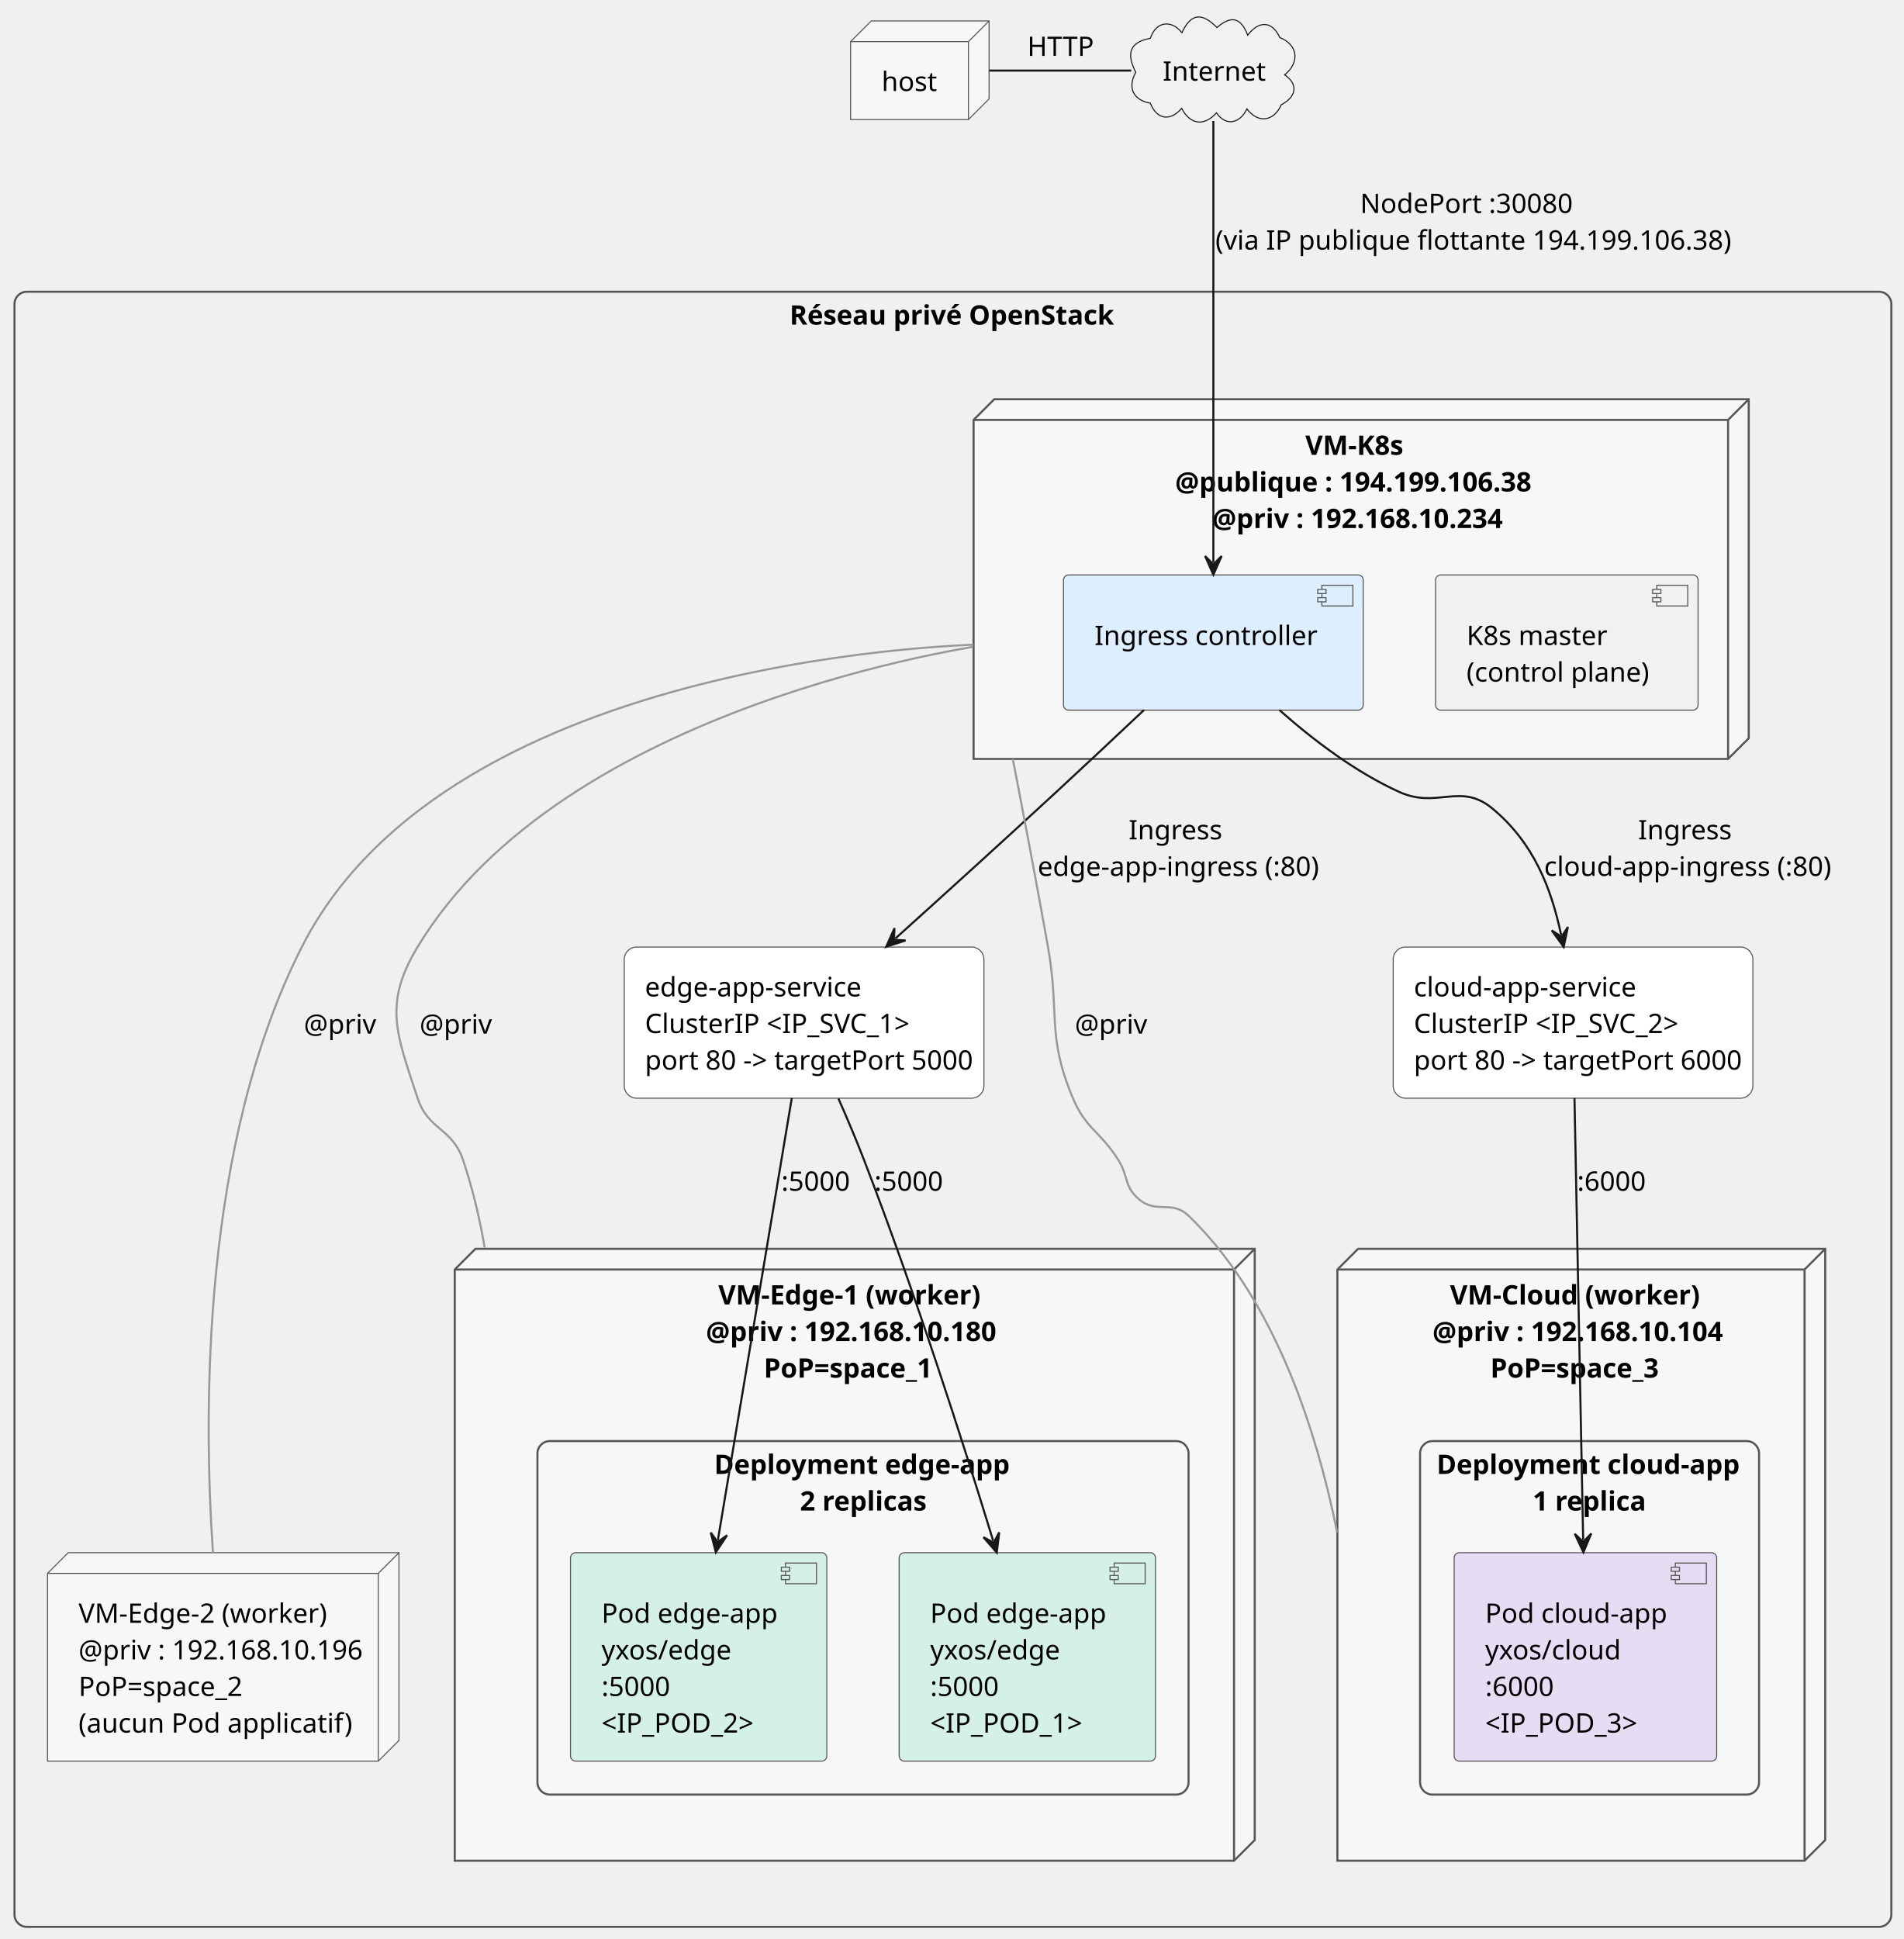
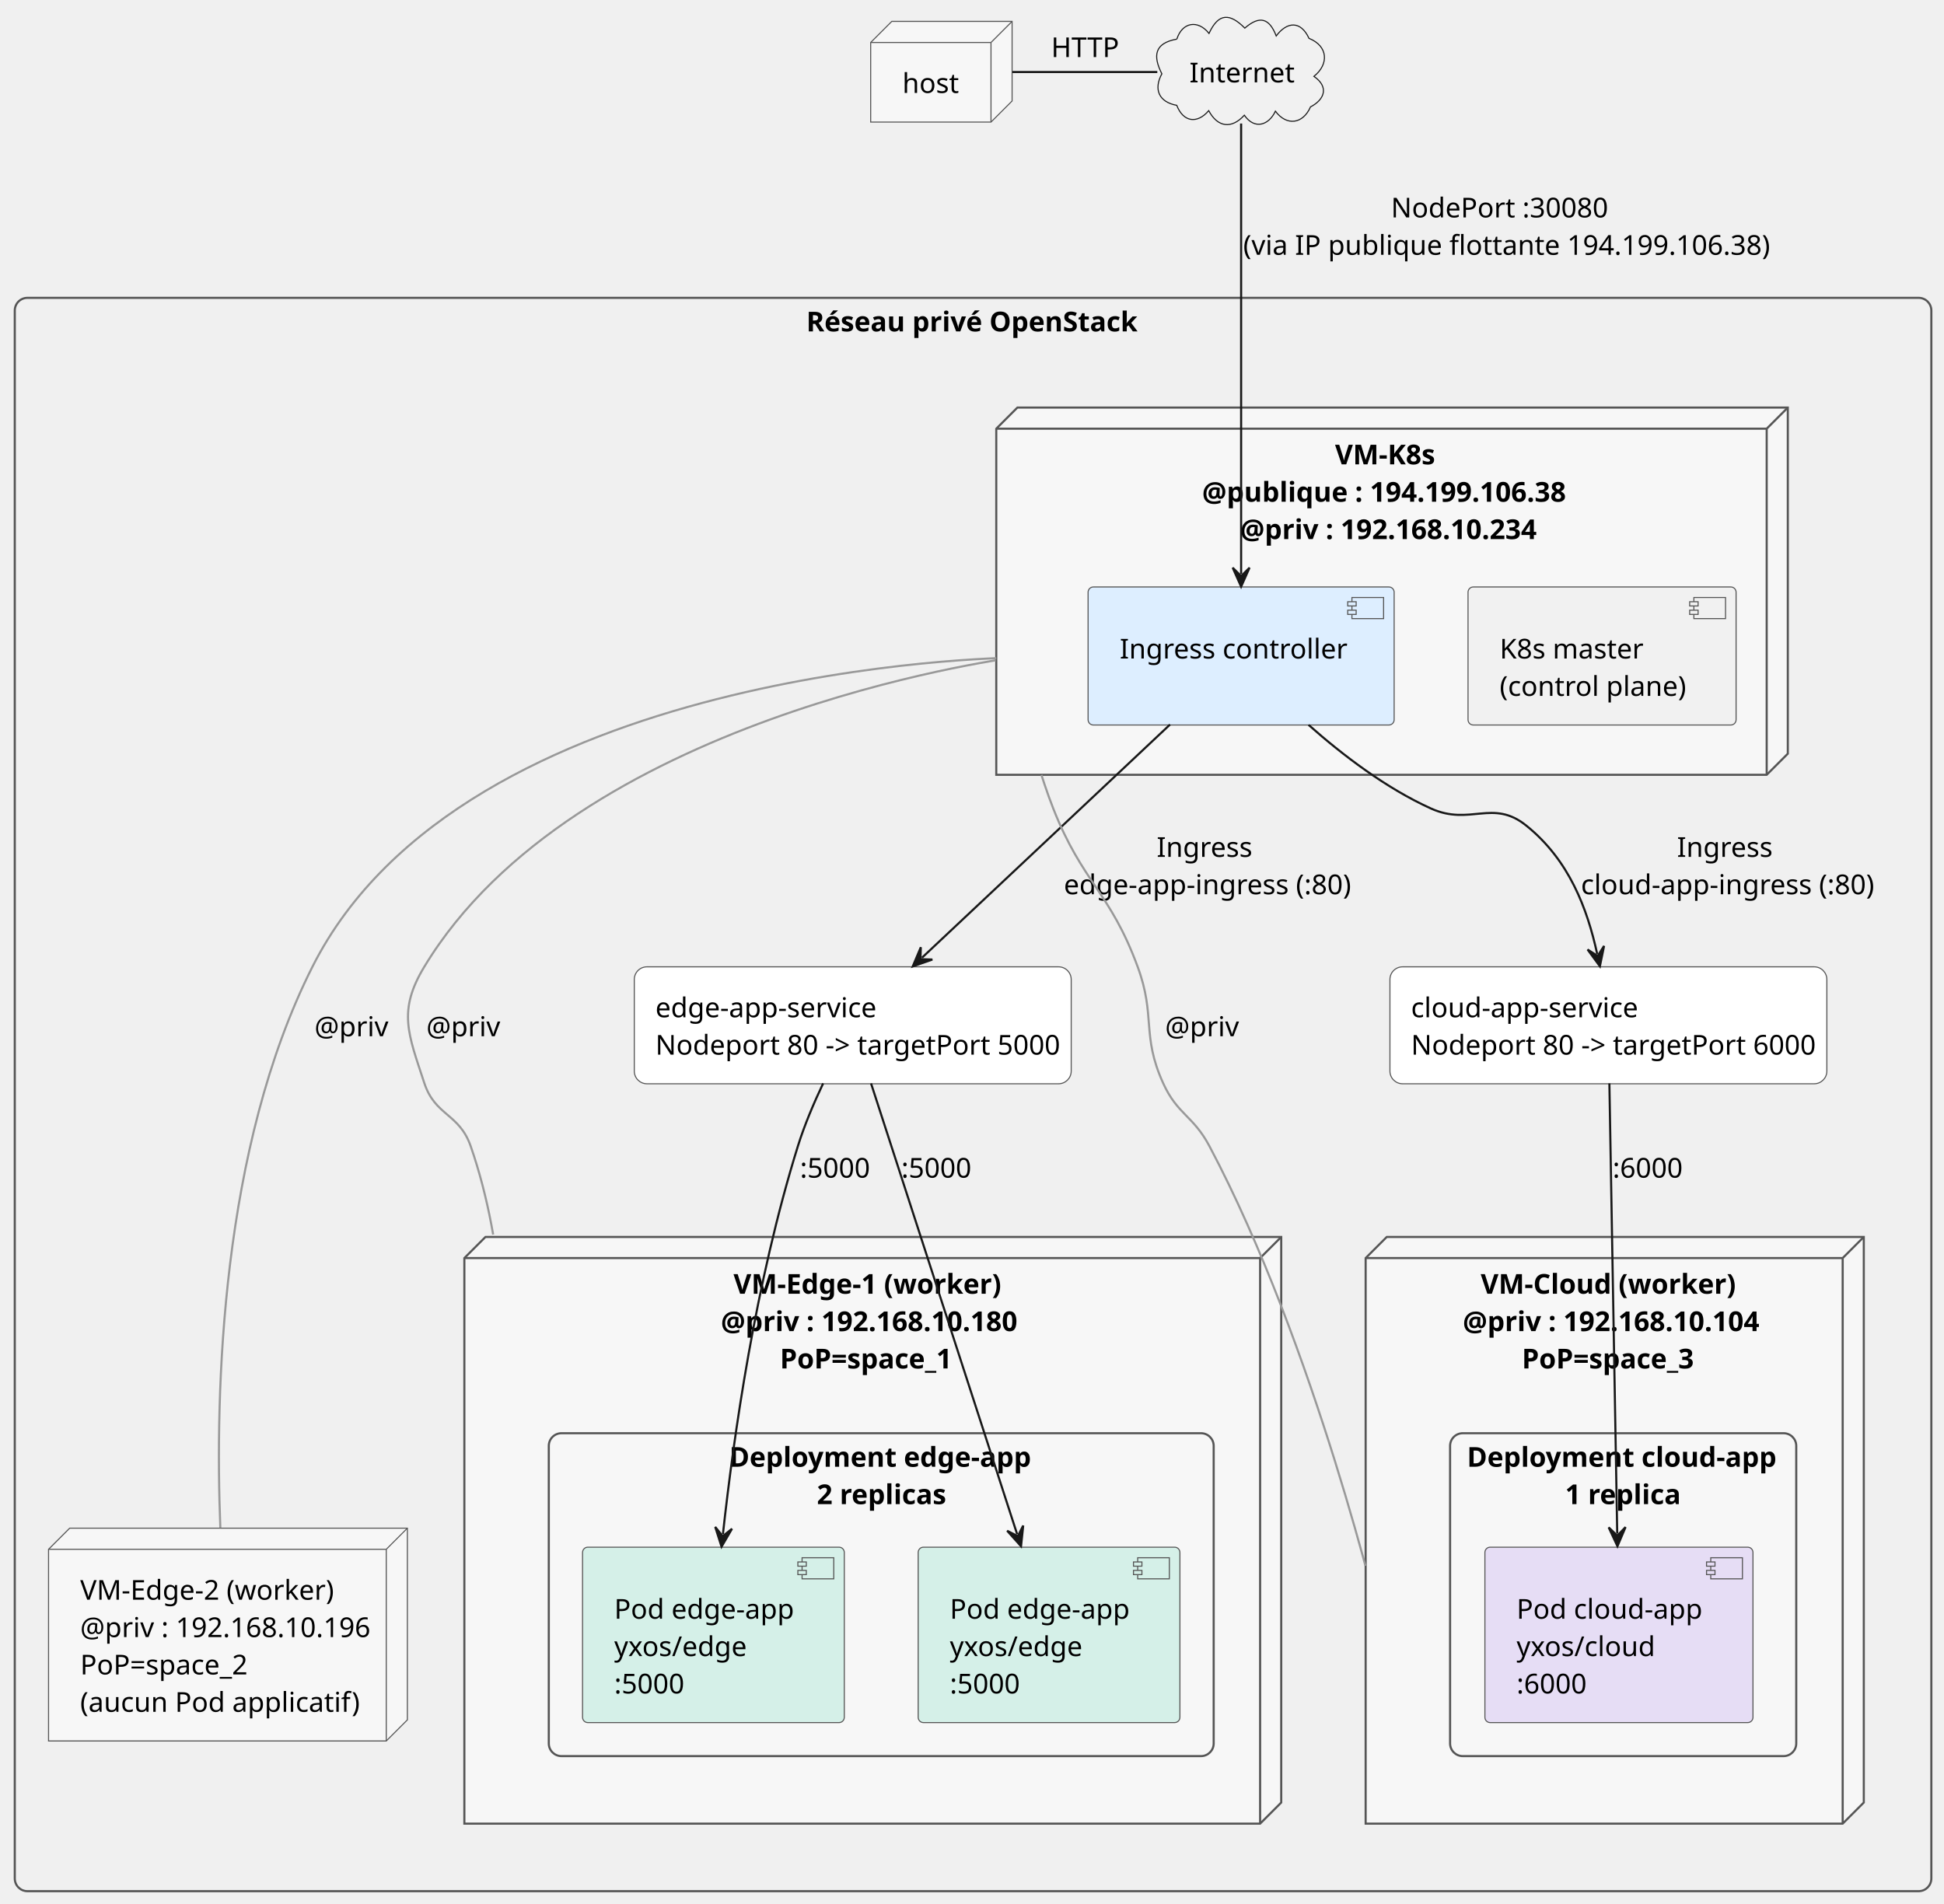
- <svg xmlns="http://www.w3.org/2000/svg" contentStyleType="text/css" height="938px" preserveAspectRatio="none" style="width:921px;height:938px;background:#FFFFFF;" version="1.1" viewBox="0 0 921 938" width="921px" zoomAndPan="magnify">
+ <svg xmlns="http://www.w3.org/2000/svg" contentStyleType="text/css" height="902px" preserveAspectRatio="none" style="width:921px;height:902px;background:#FFFFFF;" version="1.1" viewBox="0 0 921 902" width="921px" zoomAndPan="magnify">
  <defs />
  <g>
    <g id="cluster_privnet">
-       <rect fill="none" height="791" rx="6" ry="6" style="stroke:#555555;stroke-width:1.0;" width="908" x="7" y="141.133" />
+       <rect fill="none" height="755" rx="6" ry="6" style="stroke:#555555;stroke-width:1.0;" width="908" x="7" y="141.133" />
      <text fill="#000000" font-family="sans-serif" font-size="13" font-weight="bold" lengthAdjust="spacing" textLength="158" x="382" y="157.03">Réseau privé OpenStack</text>
    </g>
    <g id="cluster_k8s">
-       <polygon fill="#F7F7F7" points="471,203.133,481,193.133,846,193.133,846,357.133,836,367.133,471,367.133,471,203.133" style="stroke:#555555;stroke-width:1.0;" />
-       <line style="stroke:#555555;stroke-width:1.0;" x1="836" x2="846" y1="203.133" y2="193.133" />
-       <line style="stroke:#555555;stroke-width:1.0;" x1="471" x2="836" y1="203.133" y2="203.133" />
-       <line style="stroke:#555555;stroke-width:1.0;" x1="836" x2="836" y1="203.133" y2="367.133" />
-       <text fill="#000000" font-family="sans-serif" font-size="13" font-weight="bold" lengthAdjust="spacing" textLength="46" x="631.5" y="220.03">VM-K8s</text>
-       <text fill="#000000" font-family="sans-serif" font-size="13" font-weight="bold" lengthAdjust="spacing" textLength="169" x="568.5" y="237.736">@publique : 194.199.106.38</text>
-       <text fill="#000000" font-family="sans-serif" font-size="13" font-weight="bold" lengthAdjust="spacing" textLength="136" x="586.5" y="255.442">@priv : 192.168.10.234</text>
+       <polygon fill="#F7F7F7" points="472,203.133,482,193.133,847,193.133,847,357.133,837,367.133,472,367.133,472,203.133" style="stroke:#555555;stroke-width:1.0;" />
+       <line style="stroke:#555555;stroke-width:1.0;" x1="837" x2="847" y1="203.133" y2="193.133" />
+       <line style="stroke:#555555;stroke-width:1.0;" x1="472" x2="837" y1="203.133" y2="203.133" />
+       <line style="stroke:#555555;stroke-width:1.0;" x1="837" x2="837" y1="203.133" y2="367.133" />
+       <text fill="#000000" font-family="sans-serif" font-size="13" font-weight="bold" lengthAdjust="spacing" textLength="46" x="632.5" y="220.03">VM-K8s</text>
+       <text fill="#000000" font-family="sans-serif" font-size="13" font-weight="bold" lengthAdjust="spacing" textLength="169" x="569.5" y="237.736">@publique : 194.199.106.38</text>
+       <text fill="#000000" font-family="sans-serif" font-size="13" font-weight="bold" lengthAdjust="spacing" textLength="136" x="587.5" y="255.442">@priv : 192.168.10.234</text>
    </g>
    <g id="cluster_e1">
-       <polygon fill="#F7F7F7" points="220,614.133,230,604.133,607,604.133,607,890.133,597,900.133,220,900.133,220,614.133" style="stroke:#555555;stroke-width:1.0;" />
-       <line style="stroke:#555555;stroke-width:1.0;" x1="597" x2="607" y1="614.133" y2="604.133" />
-       <line style="stroke:#555555;stroke-width:1.0;" x1="220" x2="597" y1="614.133" y2="614.133" />
-       <line style="stroke:#555555;stroke-width:1.0;" x1="597" x2="597" y1="614.133" y2="900.133" />
-       <text fill="#000000" font-family="sans-serif" font-size="13" font-weight="bold" lengthAdjust="spacing" textLength="124" x="347.5" y="631.03">VM-Edge-1 (worker)</text>
-       <text fill="#000000" font-family="sans-serif" font-size="13" font-weight="bold" lengthAdjust="spacing" textLength="136" x="341.5" y="648.736">@priv : 192.168.10.180</text>
-       <text fill="#000000" font-family="sans-serif" font-size="13" font-weight="bold" lengthAdjust="spacing" textLength="80" x="369.5" y="666.442">PoP=space_1</text>
+       <polygon fill="#F7F7F7" points="220,596.133,230,586.133,607,586.133,607,854.133,597,864.133,220,864.133,220,596.133" style="stroke:#555555;stroke-width:1.0;" />
+       <line style="stroke:#555555;stroke-width:1.0;" x1="597" x2="607" y1="596.133" y2="586.133" />
+       <line style="stroke:#555555;stroke-width:1.0;" x1="220" x2="597" y1="596.133" y2="596.133" />
+       <line style="stroke:#555555;stroke-width:1.0;" x1="597" x2="597" y1="596.133" y2="864.133" />
+       <text fill="#000000" font-family="sans-serif" font-size="13" font-weight="bold" lengthAdjust="spacing" textLength="124" x="347.5" y="613.03">VM-Edge-1 (worker)</text>
+       <text fill="#000000" font-family="sans-serif" font-size="13" font-weight="bold" lengthAdjust="spacing" textLength="136" x="341.5" y="630.736">@priv : 192.168.10.180</text>
+       <text fill="#000000" font-family="sans-serif" font-size="13" font-weight="bold" lengthAdjust="spacing" textLength="80" x="369.5" y="648.442">PoP=space_1</text>
    </g>
    <g id="cluster_dep_edge">
-       <rect fill="none" height="171" rx="6" ry="6" style="stroke:#555555;stroke-width:1.0;" width="315" x="260" y="697.133" />
-       <text fill="#000000" font-family="sans-serif" font-size="13" font-weight="bold" lengthAdjust="spacing" textLength="144" x="345.5" y="713.03">Deployment edge-app</text>
-       <text fill="#000000" font-family="sans-serif" font-size="13" font-weight="bold" lengthAdjust="spacing" textLength="61" x="387" y="730.736">2 replicas</text>
+       <rect fill="none" height="153" rx="6" ry="6" style="stroke:#555555;stroke-width:1.0;" width="315" x="260" y="679.133" />
+       <text fill="#000000" font-family="sans-serif" font-size="13" font-weight="bold" lengthAdjust="spacing" textLength="144" x="345.5" y="695.03">Deployment edge-app</text>
+       <text fill="#000000" font-family="sans-serif" font-size="13" font-weight="bold" lengthAdjust="spacing" textLength="61" x="387" y="712.736">2 replicas</text>
    </g>
    <g id="cluster_cl">
-       <polygon fill="#F7F7F7" points="647,614.133,657,604.133,883,604.133,883,890.133,873,900.133,647,900.133,647,614.133" style="stroke:#555555;stroke-width:1.0;" />
-       <line style="stroke:#555555;stroke-width:1.0;" x1="873" x2="883" y1="614.133" y2="604.133" />
-       <line style="stroke:#555555;stroke-width:1.0;" x1="647" x2="873" y1="614.133" y2="614.133" />
-       <line style="stroke:#555555;stroke-width:1.0;" x1="873" x2="873" y1="614.133" y2="900.133" />
-       <text fill="#000000" font-family="sans-serif" font-size="13" font-weight="bold" lengthAdjust="spacing" textLength="119" x="701.5" y="631.03">VM-Cloud (worker)</text>
-       <text fill="#000000" font-family="sans-serif" font-size="13" font-weight="bold" lengthAdjust="spacing" textLength="136" x="693" y="648.736">@priv : 192.168.10.104</text>
-       <text fill="#000000" font-family="sans-serif" font-size="13" font-weight="bold" lengthAdjust="spacing" textLength="80" x="721" y="666.442">PoP=space_3</text>
+       <polygon fill="#F7F7F7" points="647,596.133,657,586.133,883,586.133,883,854.133,873,864.133,647,864.133,647,596.133" style="stroke:#555555;stroke-width:1.0;" />
+       <line style="stroke:#555555;stroke-width:1.0;" x1="873" x2="883" y1="596.133" y2="586.133" />
+       <line style="stroke:#555555;stroke-width:1.0;" x1="647" x2="873" y1="596.133" y2="596.133" />
+       <line style="stroke:#555555;stroke-width:1.0;" x1="873" x2="873" y1="596.133" y2="864.133" />
+       <text fill="#000000" font-family="sans-serif" font-size="13" font-weight="bold" lengthAdjust="spacing" textLength="119" x="701.5" y="613.03">VM-Cloud (worker)</text>
+       <text fill="#000000" font-family="sans-serif" font-size="13" font-weight="bold" lengthAdjust="spacing" textLength="136" x="693" y="630.736">@priv : 192.168.10.104</text>
+       <text fill="#000000" font-family="sans-serif" font-size="13" font-weight="bold" lengthAdjust="spacing" textLength="80" x="721" y="648.442">PoP=space_3</text>
    </g>
    <g id="cluster_dep_cloud">
-       <rect fill="none" height="171" rx="6" ry="6" style="stroke:#555555;stroke-width:1.0;" width="164" x="687" y="697.133" />
-       <text fill="#000000" font-family="sans-serif" font-size="13" font-weight="bold" lengthAdjust="spacing" textLength="148" x="695" y="713.03">Deployment cloud-app</text>
-       <text fill="#000000" font-family="sans-serif" font-size="13" font-weight="bold" lengthAdjust="spacing" textLength="55" x="741.5" y="730.736">1 replica</text>
+       <rect fill="none" height="153" rx="6" ry="6" style="stroke:#555555;stroke-width:1.0;" width="164" x="687" y="679.133" />
+       <text fill="#000000" font-family="sans-serif" font-size="13" font-weight="bold" lengthAdjust="spacing" textLength="148" x="695" y="695.03">Deployment cloud-app</text>
+       <text fill="#000000" font-family="sans-serif" font-size="13" font-weight="bold" lengthAdjust="spacing" textLength="55" x="741.5" y="712.736">1 replica</text>
    </g>
    <g id="elem_svc_edge">
-       <rect fill="#FFFFFF" height="73.118" rx="6" ry="6" style="stroke:#555555;stroke-width:0.5;" width="174" x="302" y="458.133" />
-       <text fill="#000000" font-family="sans-serif" font-size="13" lengthAdjust="spacing" textLength="102" x="312" y="482.03">edge-app-service</text>
-       <text fill="#000000" font-family="sans-serif" font-size="13" lengthAdjust="spacing" textLength="125" x="312" y="499.736">ClusterIP &lt;IP_SVC_1&gt;</text>
-       <text fill="#000000" font-family="sans-serif" font-size="13" lengthAdjust="spacing" textLength="154" x="312" y="517.442">port 80 -&gt; targetPort 5000</text>
+       <rect fill="#FFFFFF" height="55.412" rx="6" ry="6" style="stroke:#555555;stroke-width:0.5;" width="207" x="300.5" y="458.133" />
+       <text fill="#000000" font-family="sans-serif" font-size="13" lengthAdjust="spacing" textLength="102" x="310.5" y="482.03">edge-app-service</text>
+       <text fill="#000000" font-family="sans-serif" font-size="13" lengthAdjust="spacing" textLength="187" x="310.5" y="499.736">Nodeport 80 -&gt; targetPort 5000</text>
    </g>
    <g id="elem_svc_cloud">
-       <rect fill="#FFFFFF" height="73.118" rx="6" ry="6" style="stroke:#555555;stroke-width:0.5;" width="174" x="674" y="458.133" />
-       <text fill="#000000" font-family="sans-serif" font-size="13" lengthAdjust="spacing" textLength="105" x="684" y="482.03">cloud-app-service</text>
-       <text fill="#000000" font-family="sans-serif" font-size="13" lengthAdjust="spacing" textLength="125" x="684" y="499.736">ClusterIP &lt;IP_SVC_2&gt;</text>
-       <text fill="#000000" font-family="sans-serif" font-size="13" lengthAdjust="spacing" textLength="154" x="684" y="517.442">port 80 -&gt; targetPort 6000</text>
+       <rect fill="#FFFFFF" height="55.412" rx="6" ry="6" style="stroke:#555555;stroke-width:0.5;" width="207" x="658.5" y="458.133" />
+       <text fill="#000000" font-family="sans-serif" font-size="13" lengthAdjust="spacing" textLength="105" x="668.5" y="482.03">cloud-app-service</text>
+       <text fill="#000000" font-family="sans-serif" font-size="13" lengthAdjust="spacing" textLength="187" x="668.5" y="499.736">Nodeport 80 -&gt; targetPort 6000</text>
    </g>
    <g id="elem_e2">
-       <polygon fill="#F7F7F7" points="23,761.133,33,751.133,193,751.133,193,841.957,183,851.957,23,851.957,23,761.133" style="stroke:#555555;stroke-width:0.5;" />
-       <line style="stroke:#555555;stroke-width:0.5;" x1="183" x2="193" y1="761.133" y2="751.133" />
-       <line style="stroke:#555555;stroke-width:0.5;" x1="23" x2="183" y1="761.133" y2="761.133" />
-       <line style="stroke:#555555;stroke-width:0.5;" x1="183" x2="183" y1="761.133" y2="851.957" />
-       <text fill="#000000" font-family="sans-serif" font-size="13" lengthAdjust="spacing" textLength="118" x="38" y="785.03">VM-Edge-2 (worker)</text>
-       <text fill="#000000" font-family="sans-serif" font-size="13" lengthAdjust="spacing" textLength="130" x="38" y="802.736">@priv : 192.168.10.196</text>
-       <text fill="#000000" font-family="sans-serif" font-size="13" lengthAdjust="spacing" textLength="78" x="38" y="820.442">PoP=space_2</text>
-       <text fill="#000000" font-family="sans-serif" font-size="13" lengthAdjust="spacing" textLength="129" x="38" y="838.148">(aucun Pod applicatif)</text>
+       <polygon fill="#F7F7F7" points="23,734.133,33,724.133,193,724.133,193,814.957,183,824.957,23,824.957,23,734.133" style="stroke:#555555;stroke-width:0.5;" />
+       <line style="stroke:#555555;stroke-width:0.5;" x1="183" x2="193" y1="734.133" y2="724.133" />
+       <line style="stroke:#555555;stroke-width:0.5;" x1="23" x2="183" y1="734.133" y2="734.133" />
+       <line style="stroke:#555555;stroke-width:0.5;" x1="183" x2="183" y1="734.133" y2="824.957" />
+       <text fill="#000000" font-family="sans-serif" font-size="13" lengthAdjust="spacing" textLength="118" x="38" y="758.03">VM-Edge-2 (worker)</text>
+       <text fill="#000000" font-family="sans-serif" font-size="13" lengthAdjust="spacing" textLength="130" x="38" y="775.736">@priv : 192.168.10.196</text>
+       <text fill="#000000" font-family="sans-serif" font-size="13" lengthAdjust="spacing" textLength="78" x="38" y="793.442">PoP=space_2</text>
+       <text fill="#000000" font-family="sans-serif" font-size="13" lengthAdjust="spacing" textLength="129" x="38" y="811.148">(aucun Pod applicatif)</text>
    </g>
    <g id="elem_master">
-       <rect fill="#F1F1F1" height="65.412" rx="2.5" ry="2.5" style="stroke:#555555;stroke-width:0.5;" width="127" x="694.5" y="278.133" />
-       <rect fill="#F1F1F1" height="10" style="stroke:#555555;stroke-width:0.5;" width="15" x="801.5" y="283.133" />
-       <rect fill="#F1F1F1" height="2" style="stroke:#555555;stroke-width:0.5;" width="4" x="799.5" y="285.133" />
-       <rect fill="#F1F1F1" height="2" style="stroke:#555555;stroke-width:0.5;" width="4" x="799.5" y="289.133" />
-       <text fill="#000000" font-family="sans-serif" font-size="13" lengthAdjust="spacing" textLength="66" x="709.5" y="312.03">K8s master</text>
-       <text fill="#000000" font-family="sans-serif" font-size="13" lengthAdjust="spacing" textLength="87" x="709.5" y="329.736">(control plane)</text>
+       <rect fill="#F1F1F1" height="65.412" rx="2.5" ry="2.5" style="stroke:#555555;stroke-width:0.5;" width="127" x="695.5" y="278.133" />
+       <rect fill="#F1F1F1" height="10" style="stroke:#555555;stroke-width:0.5;" width="15" x="802.5" y="283.133" />
+       <rect fill="#F1F1F1" height="2" style="stroke:#555555;stroke-width:0.5;" width="4" x="800.5" y="285.133" />
+       <rect fill="#F1F1F1" height="2" style="stroke:#555555;stroke-width:0.5;" width="4" x="800.5" y="289.133" />
+       <text fill="#000000" font-family="sans-serif" font-size="13" lengthAdjust="spacing" textLength="66" x="710.5" y="312.03">K8s master</text>
+       <text fill="#000000" font-family="sans-serif" font-size="13" lengthAdjust="spacing" textLength="87" x="710.5" y="329.736">(control plane)</text>
    </g>
    <g id="elem_traefik">
-       <rect fill="#DDEEFF" height="65.412" rx="2.5" ry="2.5" style="stroke:#555555;stroke-width:0.5;" width="145" x="514.5" y="278.133" />
-       <rect fill="#DDEEFF" height="10" style="stroke:#555555;stroke-width:0.5;" width="15" x="639.5" y="283.133" />
-       <rect fill="#DDEEFF" height="2" style="stroke:#555555;stroke-width:0.5;" width="4" x="637.5" y="285.133" />
-       <rect fill="#DDEEFF" height="2" style="stroke:#555555;stroke-width:0.5;" width="4" x="637.5" y="289.133" />
-       <text fill="#000000" font-family="sans-serif" font-size="13" lengthAdjust="spacing" textLength="105" x="529.5" y="312.03">Ingress controller</text>
-       <text fill="#000000" font-family="sans-serif" font-size="13" lengthAdjust="spacing" textLength="3" x="529.5" y="329.736"> </text>
+       <rect fill="#DDEEFF" height="65.412" rx="2.5" ry="2.5" style="stroke:#555555;stroke-width:0.5;" width="145" x="515.5" y="278.133" />
+       <rect fill="#DDEEFF" height="10" style="stroke:#555555;stroke-width:0.5;" width="15" x="640.5" y="283.133" />
+       <rect fill="#DDEEFF" height="2" style="stroke:#555555;stroke-width:0.5;" width="4" x="638.5" y="285.133" />
+       <rect fill="#DDEEFF" height="2" style="stroke:#555555;stroke-width:0.5;" width="4" x="638.5" y="289.133" />
+       <text fill="#000000" font-family="sans-serif" font-size="13" lengthAdjust="spacing" textLength="105" x="530.5" y="312.03">Ingress controller</text>
+       <text fill="#000000" font-family="sans-serif" font-size="13" lengthAdjust="spacing" textLength="3" x="530.5" y="329.736"> </text>
    </g>
    <g id="elem_pod_e1">
-       <rect fill="#D5F0E8" height="100.824" rx="2.5" ry="2.5" style="stroke:#555555;stroke-width:0.5;" width="124" x="435" y="751.133" />
-       <rect fill="#D5F0E8" height="10" style="stroke:#555555;stroke-width:0.5;" width="15" x="539" y="756.133" />
-       <rect fill="#D5F0E8" height="2" style="stroke:#555555;stroke-width:0.5;" width="4" x="537" y="758.133" />
-       <rect fill="#D5F0E8" height="2" style="stroke:#555555;stroke-width:0.5;" width="4" x="537" y="762.133" />
-       <text fill="#000000" font-family="sans-serif" font-size="13" lengthAdjust="spacing" textLength="84" x="450" y="785.03">Pod edge-app</text>
-       <text fill="#000000" font-family="sans-serif" font-size="13" lengthAdjust="spacing" textLength="63" x="450" y="802.736">yxos/edge</text>
-       <text fill="#000000" font-family="sans-serif" font-size="13" lengthAdjust="spacing" textLength="31" x="450" y="820.442">:5000</text>
-       <text fill="#000000" font-family="sans-serif" font-size="13" lengthAdjust="spacing" textLength="72" x="450" y="838.148">&lt;IP_POD_1&gt;</text>
+       <rect fill="#D5F0E8" height="83.118" rx="2.5" ry="2.5" style="stroke:#555555;stroke-width:0.5;" width="124" x="435" y="733.133" />
+       <rect fill="#D5F0E8" height="10" style="stroke:#555555;stroke-width:0.5;" width="15" x="539" y="738.133" />
+       <rect fill="#D5F0E8" height="2" style="stroke:#555555;stroke-width:0.5;" width="4" x="537" y="740.133" />
+       <rect fill="#D5F0E8" height="2" style="stroke:#555555;stroke-width:0.5;" width="4" x="537" y="744.133" />
+       <text fill="#000000" font-family="sans-serif" font-size="13" lengthAdjust="spacing" textLength="84" x="450" y="767.03">Pod edge-app</text>
+       <text fill="#000000" font-family="sans-serif" font-size="13" lengthAdjust="spacing" textLength="63" x="450" y="784.736">yxos/edge</text>
+       <text fill="#000000" font-family="sans-serif" font-size="13" lengthAdjust="spacing" textLength="31" x="450" y="802.442">:5000</text>
    </g>
    <g id="elem_pod_e2">
-       <rect fill="#D5F0E8" height="100.824" rx="2.5" ry="2.5" style="stroke:#555555;stroke-width:0.5;" width="124" x="276" y="751.133" />
-       <rect fill="#D5F0E8" height="10" style="stroke:#555555;stroke-width:0.5;" width="15" x="380" y="756.133" />
-       <rect fill="#D5F0E8" height="2" style="stroke:#555555;stroke-width:0.5;" width="4" x="378" y="758.133" />
-       <rect fill="#D5F0E8" height="2" style="stroke:#555555;stroke-width:0.5;" width="4" x="378" y="762.133" />
-       <text fill="#000000" font-family="sans-serif" font-size="13" lengthAdjust="spacing" textLength="84" x="291" y="785.03">Pod edge-app</text>
-       <text fill="#000000" font-family="sans-serif" font-size="13" lengthAdjust="spacing" textLength="63" x="291" y="802.736">yxos/edge</text>
-       <text fill="#000000" font-family="sans-serif" font-size="13" lengthAdjust="spacing" textLength="31" x="291" y="820.442">:5000</text>
-       <text fill="#000000" font-family="sans-serif" font-size="13" lengthAdjust="spacing" textLength="72" x="291" y="838.148">&lt;IP_POD_2&gt;</text>
+       <rect fill="#D5F0E8" height="83.118" rx="2.5" ry="2.5" style="stroke:#555555;stroke-width:0.5;" width="124" x="276" y="733.133" />
+       <rect fill="#D5F0E8" height="10" style="stroke:#555555;stroke-width:0.5;" width="15" x="380" y="738.133" />
+       <rect fill="#D5F0E8" height="2" style="stroke:#555555;stroke-width:0.5;" width="4" x="378" y="740.133" />
+       <rect fill="#D5F0E8" height="2" style="stroke:#555555;stroke-width:0.5;" width="4" x="378" y="744.133" />
+       <text fill="#000000" font-family="sans-serif" font-size="13" lengthAdjust="spacing" textLength="84" x="291" y="767.03">Pod edge-app</text>
+       <text fill="#000000" font-family="sans-serif" font-size="13" lengthAdjust="spacing" textLength="63" x="291" y="784.736">yxos/edge</text>
+       <text fill="#000000" font-family="sans-serif" font-size="13" lengthAdjust="spacing" textLength="31" x="291" y="802.442">:5000</text>
    </g>
    <g id="elem_pod_c">
-       <rect fill="#E6DDF5" height="100.824" rx="2.5" ry="2.5" style="stroke:#555555;stroke-width:0.5;" width="127" x="703.5" y="751.133" />
-       <rect fill="#E6DDF5" height="10" style="stroke:#555555;stroke-width:0.5;" width="15" x="810.5" y="756.133" />
-       <rect fill="#E6DDF5" height="2" style="stroke:#555555;stroke-width:0.5;" width="4" x="808.5" y="758.133" />
-       <rect fill="#E6DDF5" height="2" style="stroke:#555555;stroke-width:0.5;" width="4" x="808.5" y="762.133" />
-       <text fill="#000000" font-family="sans-serif" font-size="13" lengthAdjust="spacing" textLength="87" x="718.5" y="785.03">Pod cloud-app</text>
-       <text fill="#000000" font-family="sans-serif" font-size="13" lengthAdjust="spacing" textLength="66" x="718.5" y="802.736">yxos/cloud</text>
-       <text fill="#000000" font-family="sans-serif" font-size="13" lengthAdjust="spacing" textLength="31" x="718.5" y="820.442">:6000</text>
-       <text fill="#000000" font-family="sans-serif" font-size="13" lengthAdjust="spacing" textLength="72" x="718.5" y="838.148">&lt;IP_POD_3&gt;</text>
+       <rect fill="#E6DDF5" height="83.118" rx="2.5" ry="2.5" style="stroke:#555555;stroke-width:0.5;" width="127" x="703.5" y="733.133" />
+       <rect fill="#E6DDF5" height="10" style="stroke:#555555;stroke-width:0.5;" width="15" x="810.5" y="738.133" />
+       <rect fill="#E6DDF5" height="2" style="stroke:#555555;stroke-width:0.5;" width="4" x="808.5" y="740.133" />
+       <rect fill="#E6DDF5" height="2" style="stroke:#555555;stroke-width:0.5;" width="4" x="808.5" y="744.133" />
+       <text fill="#000000" font-family="sans-serif" font-size="13" lengthAdjust="spacing" textLength="87" x="718.5" y="767.03">Pod cloud-app</text>
+       <text fill="#000000" font-family="sans-serif" font-size="13" lengthAdjust="spacing" textLength="66" x="718.5" y="784.736">yxos/cloud</text>
+       <text fill="#000000" font-family="sans-serif" font-size="13" lengthAdjust="spacing" textLength="31" x="718.5" y="802.442">:6000</text>
    </g>
    <g id="elem_host">
-       <polygon fill="#F7F7F7" points="411.5,20.133,421.5,10.133,478.5,10.133,478.5,47.839,468.5,57.839,411.5,57.839,411.5,20.133" style="stroke:#555555;stroke-width:0.5;" />
-       <line style="stroke:#555555;stroke-width:0.5;" x1="468.5" x2="478.5" y1="20.133" y2="10.133" />
-       <line style="stroke:#555555;stroke-width:0.5;" x1="411.5" x2="468.5" y1="20.133" y2="20.133" />
-       <line style="stroke:#555555;stroke-width:0.5;" x1="468.5" x2="468.5" y1="20.133" y2="57.839" />
-       <text fill="#000000" font-family="sans-serif" font-size="13" lengthAdjust="spacing" textLength="27" x="426.5" y="44.03">host</text>
+       <polygon fill="#F7F7F7" points="412.5,20.133,422.5,10.133,479.5,10.133,479.5,47.839,469.5,57.839,412.5,57.839,412.5,20.133" style="stroke:#555555;stroke-width:0.5;" />
+       <line style="stroke:#555555;stroke-width:0.5;" x1="469.5" x2="479.5" y1="20.133" y2="10.133" />
+       <line style="stroke:#555555;stroke-width:0.5;" x1="412.5" x2="469.5" y1="20.133" y2="20.133" />
+       <line style="stroke:#555555;stroke-width:0.5;" x1="469.5" x2="469.5" y1="20.133" y2="57.839" />
+       <text fill="#000000" font-family="sans-serif" font-size="13" lengthAdjust="spacing" textLength="27" x="427.5" y="44.03">host</text>
    </g>
    <g id="elem_internet">
-       <path d="M556.533,18.546 C559.119,10.424 566.589,9.262 571.786,15.836 C576.321,6 581.702,6.231 588.747,13.319 C595.696,7.285 600.325,8.459 603.631,17.032 C608.717,10.227 615.21,9.639 619.162,18.178 C628.236,21.798 628.705,30.462 621.485,36.184 C628.762,41.207 626.534,47.199 619.863,50.66 C616.334,58.752 608.63,59.889 603.239,52.684 C600.128,59.349 593.398,61.611 588.516,54.591 C582.438,61.282 575.863,60.339 571.651,52.435 C566.148,58.859 559.606,57.866 556.495,49.912 C548.093,48.384 545.41,42.368 549.452,34.973 C545.192,26.599 545.784,20.45 556.533,18.546 " fill="#F1F1F1" style="stroke:#181818;stroke-width:0.5;" />
-       <text fill="#000000" font-family="sans-serif" font-size="13" lengthAdjust="spacing" textLength="49" x="562.5" y="39.03">Internet</text>
+       <path d="M557.533,18.546 C560.119,10.424 567.589,9.262 572.786,15.836 C577.321,6 582.702,6.231 589.747,13.319 C596.696,7.285 601.325,8.459 604.631,17.032 C609.717,10.227 616.21,9.639 620.162,18.178 C629.236,21.798 629.705,30.462 622.485,36.184 C629.762,41.207 627.534,47.199 620.863,50.66 C617.334,58.752 609.63,59.889 604.239,52.684 C601.128,59.349 594.398,61.611 589.516,54.591 C583.438,61.282 576.863,60.339 572.651,52.435 C567.148,58.859 560.606,57.866 557.495,49.912 C549.093,48.384 546.41,42.368 550.452,34.973 C546.192,26.599 546.784,20.45 557.533,18.546 " fill="#F1F1F1" style="stroke:#181818;stroke-width:0.5;" />
+       <text fill="#000000" font-family="sans-serif" font-size="13" lengthAdjust="spacing" textLength="49" x="563.5" y="39.03">Internet</text>
    </g>
    <g id="link_host_internet">
-       <path d="M478.65,34.133 C499.24,34.133 525.68,34.133 547.29,34.133 " fill="none" id="host-internet" style="stroke:#181818;stroke-width:1.0;" />
-       <text fill="#000000" font-family="sans-serif" font-size="13" lengthAdjust="spacing" textLength="32" x="497" y="27.03">HTTP</text>
+       <path d="M479.65,34.133 C500.24,34.133 526.68,34.133 548.29,34.133 " fill="none" id="host-internet" style="stroke:#181818;stroke-width:1.0;" />
+       <text fill="#000000" font-family="sans-serif" font-size="13" lengthAdjust="spacing" textLength="32" x="498" y="27.03">HTTP</text>
    </g>
    <g id="link_internet_traefik">
-       <path d="M587,58.533 C587,107.803 587,216.253 587,271.993 " fill="none" id="internet-to-traefik" style="stroke:#181818;stroke-width:1.0;" />
-       <polygon fill="#181818" points="587,277.993,591,268.993,587,272.993,583,268.993,587,277.993" style="stroke:#181818;stroke-width:1.0;" />
-       <text fill="#000000" font-family="sans-serif" font-size="13" lengthAdjust="spacing" textLength="100" x="658" y="103.03">NodePort :30080</text>
-       <text fill="#000000" font-family="sans-serif" font-size="13" lengthAdjust="spacing" textLength="240" x="588" y="120.736">(via IP publique flottante 194.199.106.38)</text>
+       <path d="M588,58.533 C588,107.803 588,216.253 588,271.993 " fill="none" id="internet-to-traefik" style="stroke:#181818;stroke-width:1.0;" />
+       <polygon fill="#181818" points="588,277.993,592,268.993,588,272.993,584,268.993,588,277.993" style="stroke:#181818;stroke-width:1.0;" />
+       <text fill="#000000" font-family="sans-serif" font-size="13" lengthAdjust="spacing" textLength="100" x="659" y="103.03">NodePort :30080</text>
+       <text fill="#000000" font-family="sans-serif" font-size="13" lengthAdjust="spacing" textLength="240" x="589" y="120.736">(via IP publique flottante 194.199.106.38)</text>
    </g>
    <g id="link_traefik_svc_edge">
-       <path d="M553.46,343.453 C540.27,355.883 524.98,370.233 511,383.133 C483.7,408.333 457.128,432.418 433.188,453.978 " fill="none" id="traefik-to-svc_edge" style="stroke:#181818;stroke-width:1.0;" />
-       <polygon fill="#181818" points="428.73,457.993,438.094,454.943,432.445,454.647,432.741,448.998,428.73,457.993" style="stroke:#181818;stroke-width:1.0;" />
-       <text fill="#000000" font-family="sans-serif" font-size="13" lengthAdjust="spacing" textLength="44" x="546" y="406.03">Ingress</text>
-       <text fill="#000000" font-family="sans-serif" font-size="13" lengthAdjust="spacing" textLength="132" x="502" y="423.736">edge-app-ingress (:80)</text>
+       <path d="M554.33,343.313 C541.13,355.733 525.86,370.103 512,383.133 C485.01,408.513 458.582,433.344 436.802,453.814 " fill="none" id="traefik-to-svc_edge" style="stroke:#181818;stroke-width:1.0;" />
+       <polygon fill="#181818" points="432.43,457.923,441.728,454.674,436.073,454.499,436.249,448.845,432.43,457.923" style="stroke:#181818;stroke-width:1.0;" />
+       <text fill="#000000" font-family="sans-serif" font-size="13" lengthAdjust="spacing" textLength="44" x="548" y="406.03">Ingress</text>
+       <text fill="#000000" font-family="sans-serif" font-size="13" lengthAdjust="spacing" textLength="132" x="504" y="423.736">edge-app-ingress (:80)</text>
    </g>
    <g id="link_traefik_svc_cloud">
-       <path d="M618.96,343.493 C635.09,357.773 655.72,373.533 677,383.133 C695.52,391.483 706.35,378.173 722,391.133 C741.94,407.643 750.457,429.673 755.227,452.193 " fill="none" id="traefik-to-svc_cloud" style="stroke:#181818;stroke-width:1.0;" />
-       <polygon fill="#181818" points="756.47,458.063,758.518,448.43,755.434,453.172,750.692,450.087,756.47,458.063" style="stroke:#181818;stroke-width:1.0;" />
-       <text fill="#000000" font-family="sans-serif" font-size="13" lengthAdjust="spacing" textLength="44" x="792.5" y="406.03">Ingress</text>
-       <text fill="#000000" font-family="sans-serif" font-size="13" lengthAdjust="spacing" textLength="135" x="747" y="423.736">cloud-app-ingress (:80)</text>
+       <path d="M619.96,343.493 C636.09,357.773 656.72,373.533 678,383.133 C696.52,391.483 707.15,378.423 723,391.133 C743.45,407.523 752.019,430.652 756.688,452.012 " fill="none" id="traefik-to-svc_cloud" style="stroke:#181818;stroke-width:1.0;" />
+       <polygon fill="#181818" points="757.97,457.873,759.955,448.227,756.902,452.989,752.14,449.935,757.97,457.873" style="stroke:#181818;stroke-width:1.0;" />
+       <text fill="#000000" font-family="sans-serif" font-size="13" lengthAdjust="spacing" textLength="44" x="794.5" y="406.03">Ingress</text>
+       <text fill="#000000" font-family="sans-serif" font-size="13" lengthAdjust="spacing" textLength="135" x="749" y="423.736">cloud-app-ingress (:80)</text>
    </g>
    <g id="link_svc_edge_pod_e1">
-       <path d="M405.6,531.403 C409.83,540.983 414.24,551.383 418,561.133 C442.95,625.893 465.535,696.536 480.455,745.316 " fill="none" id="svc_edge-to-pod_e1" style="stroke:#181818;stroke-width:1.0;" />
-       <polygon fill="#181818" points="482.21,751.053,483.403,741.277,480.748,746.272,475.752,743.617,482.21,751.053" style="stroke:#181818;stroke-width:1.0;" />
-       <text fill="#000000" font-family="sans-serif" font-size="13" lengthAdjust="spacing" textLength="31" x="423" y="576.03">:5000</text>
+       <path d="M412.67,513.373 C428.99,563.753 462.541,667.285 481.881,726.975 " fill="none" id="svc_edge-to-pod_e1" style="stroke:#181818;stroke-width:1.0;" />
+       <polygon fill="#181818" points="483.73,732.683,484.761,722.889,482.189,727.927,477.151,725.354,483.73,732.683" style="stroke:#181818;stroke-width:1.0;" />
+       <text fill="#000000" font-family="sans-serif" font-size="13" lengthAdjust="spacing" textLength="31" x="427" y="558.03">:5000</text>
    </g>
    <g id="link_svc_edge_pod_e2">
-       <path d="M383.05,531.213 C373.97,585.513 357.62,683.295 347.3,744.995 " fill="none" id="svc_edge-to-pod_e2" style="stroke:#181818;stroke-width:1.0;" />
-       <polygon fill="#181818" points="346.31,750.913,351.74,742.697,347.135,745.982,343.849,741.377,346.31,750.913" style="stroke:#181818;stroke-width:1.0;" />
-       <text fill="#000000" font-family="sans-serif" font-size="13" lengthAdjust="spacing" textLength="31" x="378" y="576.03">:5000</text>
+       <path d="M389.97,513.373 C385.6,522.593 381.11,533.133 378,543.133 C357.85,607.903 347.626,680.289 342.496,726.949 " fill="none" id="svc_edge-to-pod_e2" style="stroke:#181818;stroke-width:1.0;" />
+       <polygon fill="#181818" points="341.84,732.913,346.8,724.404,342.386,727.943,338.848,723.53,341.84,732.913" style="stroke:#181818;stroke-width:1.0;" />
+       <text fill="#000000" font-family="sans-serif" font-size="13" lengthAdjust="spacing" textLength="31" x="379" y="558.03">:5000</text>
    </g>
    <g id="link_svc_cloud_pod_c">
-       <path d="M761.7,531.213 C762.77,585.513 764.692,683.214 765.902,744.914 " fill="none" id="svc_cloud-to-pod_c" style="stroke:#181818;stroke-width:1.0;" />
-       <polygon fill="#181818" points="766.02,750.913,769.843,741.837,765.922,745.914,761.844,741.994,766.02,750.913" style="stroke:#181818;stroke-width:1.0;" />
-       <text fill="#000000" font-family="sans-serif" font-size="13" lengthAdjust="spacing" textLength="31" x="763" y="576.03">:6000</text>
+       <path d="M762.47,513.373 C763.34,563.753 765.145,666.994 766.186,726.684 " fill="none" id="svc_cloud-to-pod_c" style="stroke:#181818;stroke-width:1.0;" />
+       <polygon fill="#181818" points="766.29,732.683,770.133,723.615,766.203,727.684,762.134,723.754,766.29,732.683" style="stroke:#181818;stroke-width:1.0;" />
+       <text fill="#000000" font-family="sans-serif" font-size="13" lengthAdjust="spacing" textLength="31" x="764" y="558.03">:6000</text>
    </g>
    <g id="link_k8s_e1">
-       <path d="M470.795,312.908 C470.625,312.936 470.453,312.965 470.278,312.995 C469.579,313.113 468.842,313.24 468.067,313.375 C461.867,314.457 453.272,316.087 442.912,318.386 C422.192,322.984 394.412,330.258 364.616,341.176 C305.025,363.011 237.37,399.418 202,458.133 C185.26,485.923 191.91,500.303 202,531.133 C207.14,546.843 218.72,545.463 224,561.133 C228.179,573.548 231.39,586.534 233.808,599.763 C233.959,600.589 234.107,601.417 234.252,602.246 C234.324,602.66 234.396,603.074 234.467,603.489 " fill="none" id="k8s-e1" style="stroke:#999999;stroke-width:1.0;" />
-       <text fill="#000000" font-family="sans-serif" font-size="13" lengthAdjust="spacing" textLength="35" x="203" y="500.03">@priv</text>
+       <path d="M471.74,312.888 C471.569,312.916 471.396,312.945 471.22,312.974 C470.516,313.091 469.773,313.216 468.993,313.349 C462.75,314.416 454.095,316.026 443.663,318.303 C422.798,322.857 394.822,330.079 364.815,340.962 C304.8,362.728 236.655,399.138 201,458.133 C188.36,479.053 193.39,489.903 201,513.133 C206.14,528.843 217.57,527.513 223,543.133 C227.144,555.041 230.343,567.508 232.769,580.216 C233.072,581.805 233.363,583.397 233.642,584.993 " fill="none" id="k8s-e1" style="stroke:#999999;stroke-width:1.0;" />
+       <text fill="#000000" font-family="sans-serif" font-size="13" lengthAdjust="spacing" textLength="35" x="202" y="491.03">@priv</text>
    </g>
    <g id="link_k8s_e2">
-       <path d="M470.964,311.868 C470.772,311.875 470.576,311.883 470.378,311.892 C469.981,311.908 469.572,311.926 469.15,311.945 C468.307,311.982 467.413,312.024 466.471,312.071 C458.936,312.447 448.309,313.141 435.443,314.42 C409.71,316.978 375.019,321.876 338.185,331.243 C264.517,349.978 182.28,386.593 146,458.133 C97.83,553.113 98.28,681.593 103.02,751.073 " fill="none" id="k8s-e2" style="stroke:#999999;stroke-width:1.0;" />
-       <text fill="#000000" font-family="sans-serif" font-size="13" lengthAdjust="spacing" textLength="35" x="147" y="500.03">@priv</text>
+       <path d="M471.978,311.874 C471.786,311.882 471.592,311.89 471.394,311.899 C470.998,311.916 470.589,311.934 470.168,311.953 C469.326,311.991 468.434,312.033 467.494,312.081 C459.973,312.462 449.366,313.162 436.524,314.448 C410.842,317.02 376.223,321.933 339.479,331.311 C265.99,350.066 184,386.678 148,458.133 C104.71,544.053 101.82,659.183 104.39,723.943 " fill="none" id="k8s-e2" style="stroke:#999999;stroke-width:1.0;" />
+       <text fill="#000000" font-family="sans-serif" font-size="13" lengthAdjust="spacing" textLength="35" x="149" y="491.03">@priv</text>
    </g>
    <g id="link_k8s_cl">
-       <path d="M489.958,367.134 C490.312,368.959 490.671,370.81 491.034,372.686 C491.76,376.439 492.503,380.289 493.257,384.215 C494.765,392.067 496.319,400.22 497.879,408.494 C500.999,425.041 504.145,442.071 507,458.133 C512.75,490.503 506.26,500.823 519,531.133 C525.41,546.373 532.24,547.113 541,561.133 C546.06,569.223 543.73,573.953 551,580.133 C559.57,587.413 566.9,580.333 575,588.133 C610.79,622.573 630.73,674.588 641.751,718.536 C643.129,724.029 644.367,729.397 645.48,734.588 C645.758,735.886 646.028,737.173 646.291,738.447 C646.422,739.085 646.551,739.72 646.679,740.351 C646.743,740.667 646.806,740.982 646.869,741.296 " fill="none" id="k8s-cl" style="stroke:#999999;stroke-width:1.0;" />
-       <text fill="#000000" font-family="sans-serif" font-size="13" lengthAdjust="spacing" textLength="35" x="520" y="500.03">@priv</text>
+       <path d="M493.418,367.229 C493.574,367.723 493.731,368.216 493.89,368.709 C494.206,369.694 494.528,370.677 494.854,371.656 C496.159,375.572 497.543,379.428 499,383.133 C512.83,418.283 525.96,422.673 539,458.133 C547.64,481.613 540.71,490.323 551,513.133 C557.8,528.203 565.26,528.523 573,543.133 C598.06,590.423 618.315,647.001 632.425,692.267 C635.952,703.584 639.096,714.193 641.834,723.774 C643.204,728.564 644.472,733.098 645.636,737.333 C645.927,738.392 646.211,739.433 646.489,740.454 C646.628,740.964 646.766,741.47 646.901,741.971 " fill="none" id="k8s-cl" style="stroke:#999999;stroke-width:1.0;" />
+       <text fill="#000000" font-family="sans-serif" font-size="13" lengthAdjust="spacing" textLength="35" x="552" y="491.03">@priv</text>
    </g>
  </g>
</svg>
